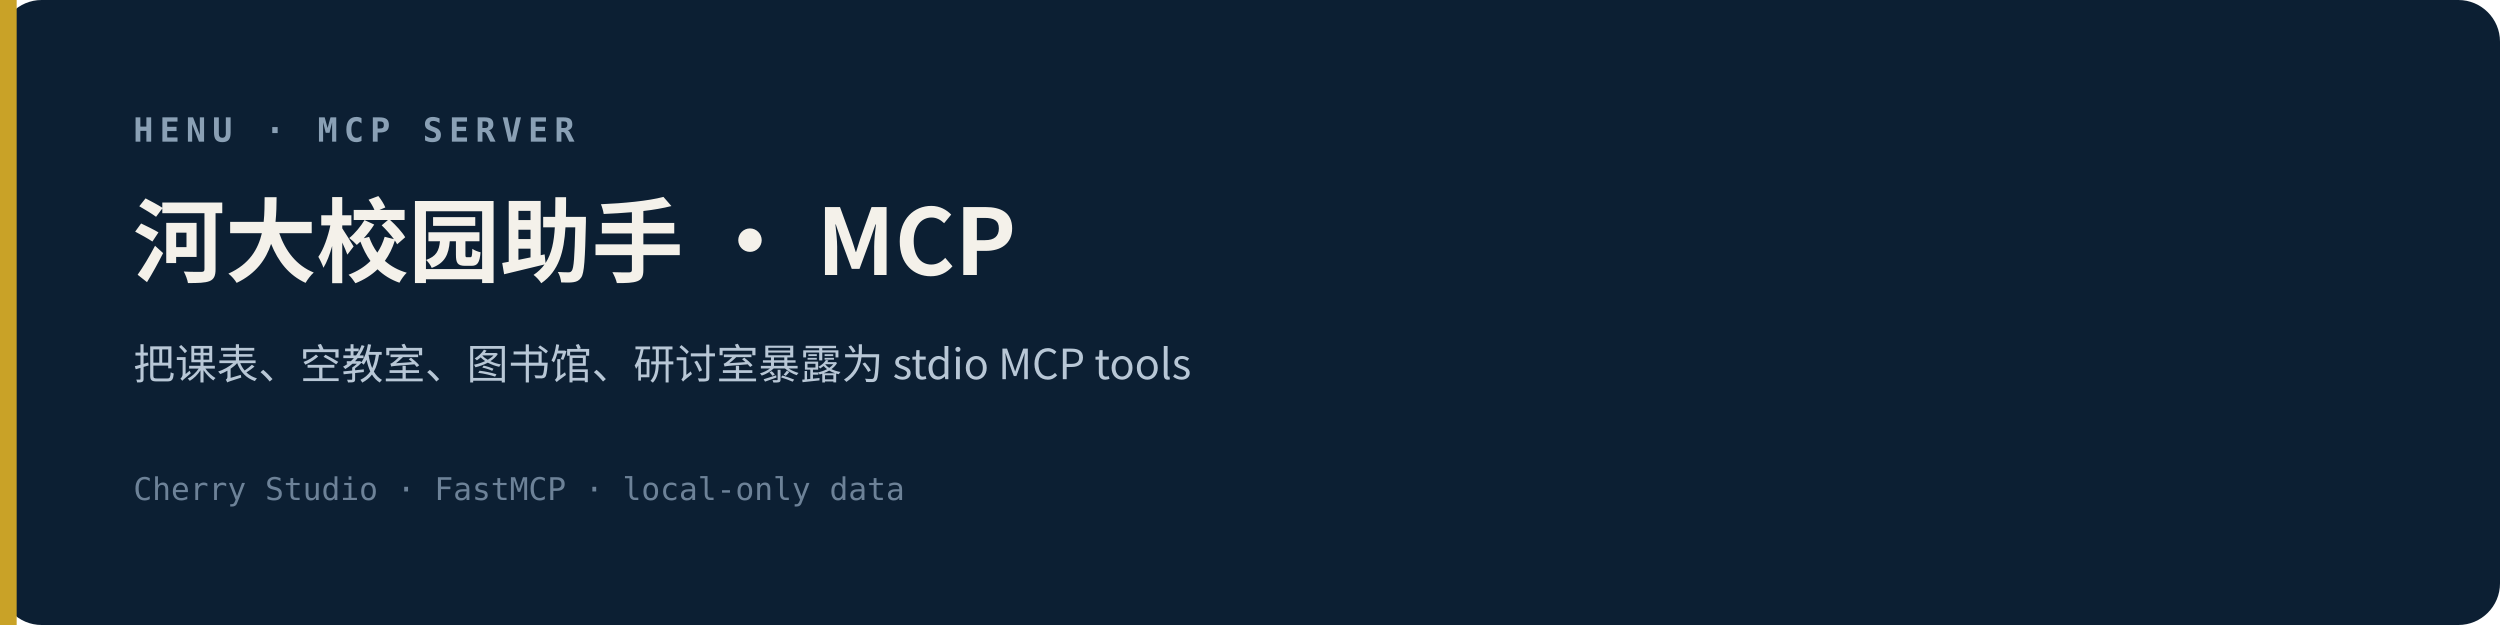
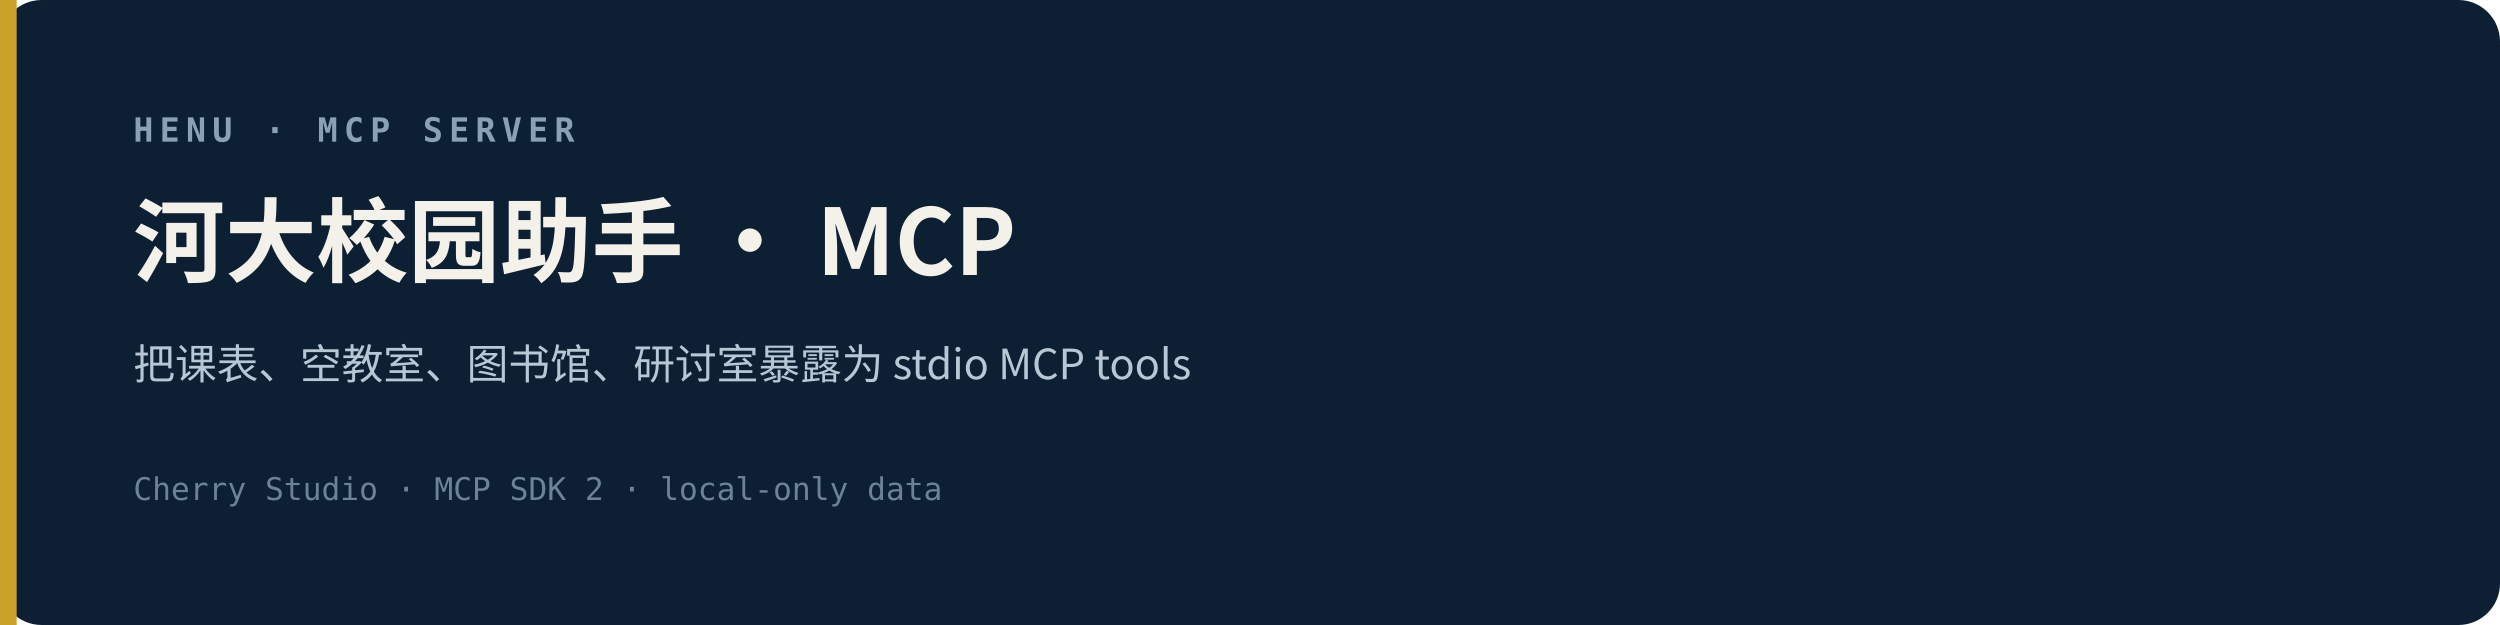
<svg xmlns="http://www.w3.org/2000/svg" width="1200" height="300" viewBox="0 0 1200 300" role="img" aria-labelledby="title desc">
  <rect width="1200" height="300" rx="20" fill="#0c1f33" />
  <rect x="0" y="0" width="8" height="300" fill="#c9a227" />
  <g font-family="'Noto Sans CJK SC','PingFang SC',-apple-system,sans-serif">
    <text x="64" y="68" fill="#8aa0b5" font-size="16" font-weight="600" letter-spacing="3" font-family="ui-monospace,SFMono-Regular,Menlo,monospace">HENU  ·  MCP SERVER</text>
    <text x="64" y="132" fill="#f4f1ea" font-size="44" font-weight="700">河大校园助手 · MCP</text>
    <text x="64" y="182" fill="#b8c7d6" font-size="20">把课表、空教室、图书馆、研讨室暴露为 stdio MCP tools</text>
-     <text x="64" y="240" fill="#6d8298" font-size="15" font-family="ui-monospace,SFMono-Regular,Menlo,monospace">Cherry Studio  ·  FastMCP  ·  local-only data</text>
+     <text x="64" y="240" fill="#6d8298" font-size="15" font-family="ui-monospace,SFMono-Regular,Menlo,monospace">Cherry Studio  ·  MCP SDK 2  ·  local-only data</text>
  </g>
</svg>
